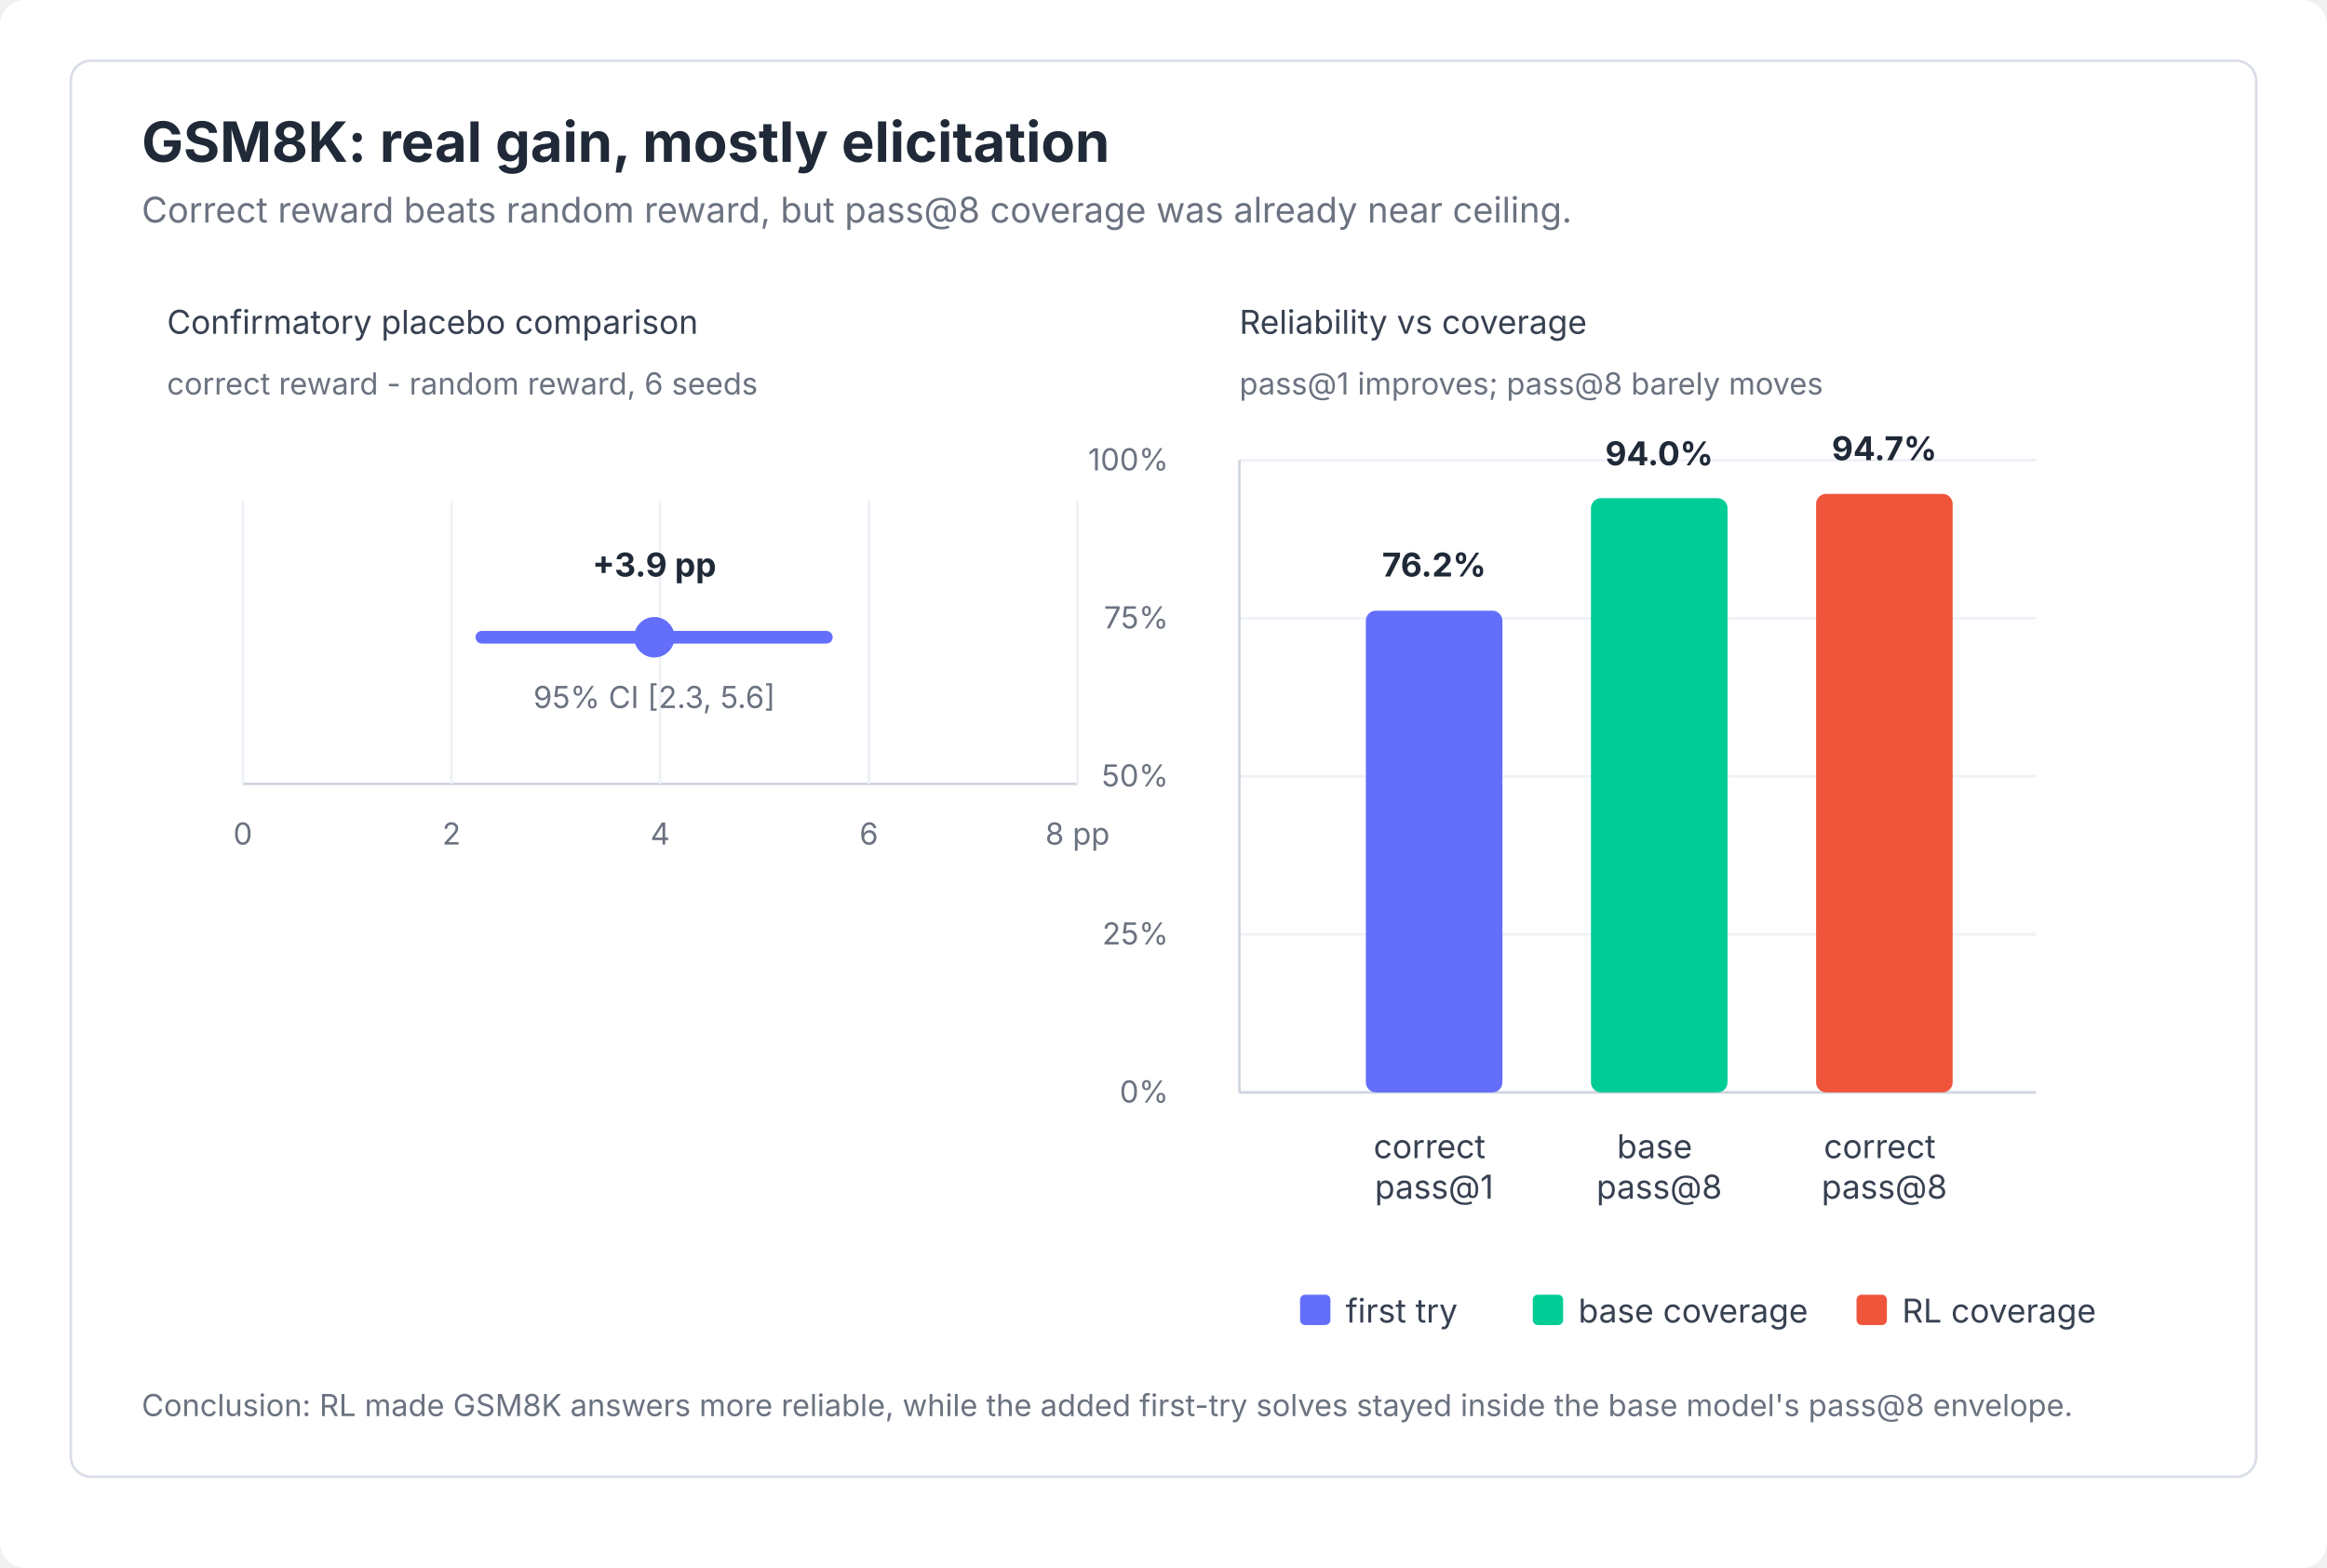
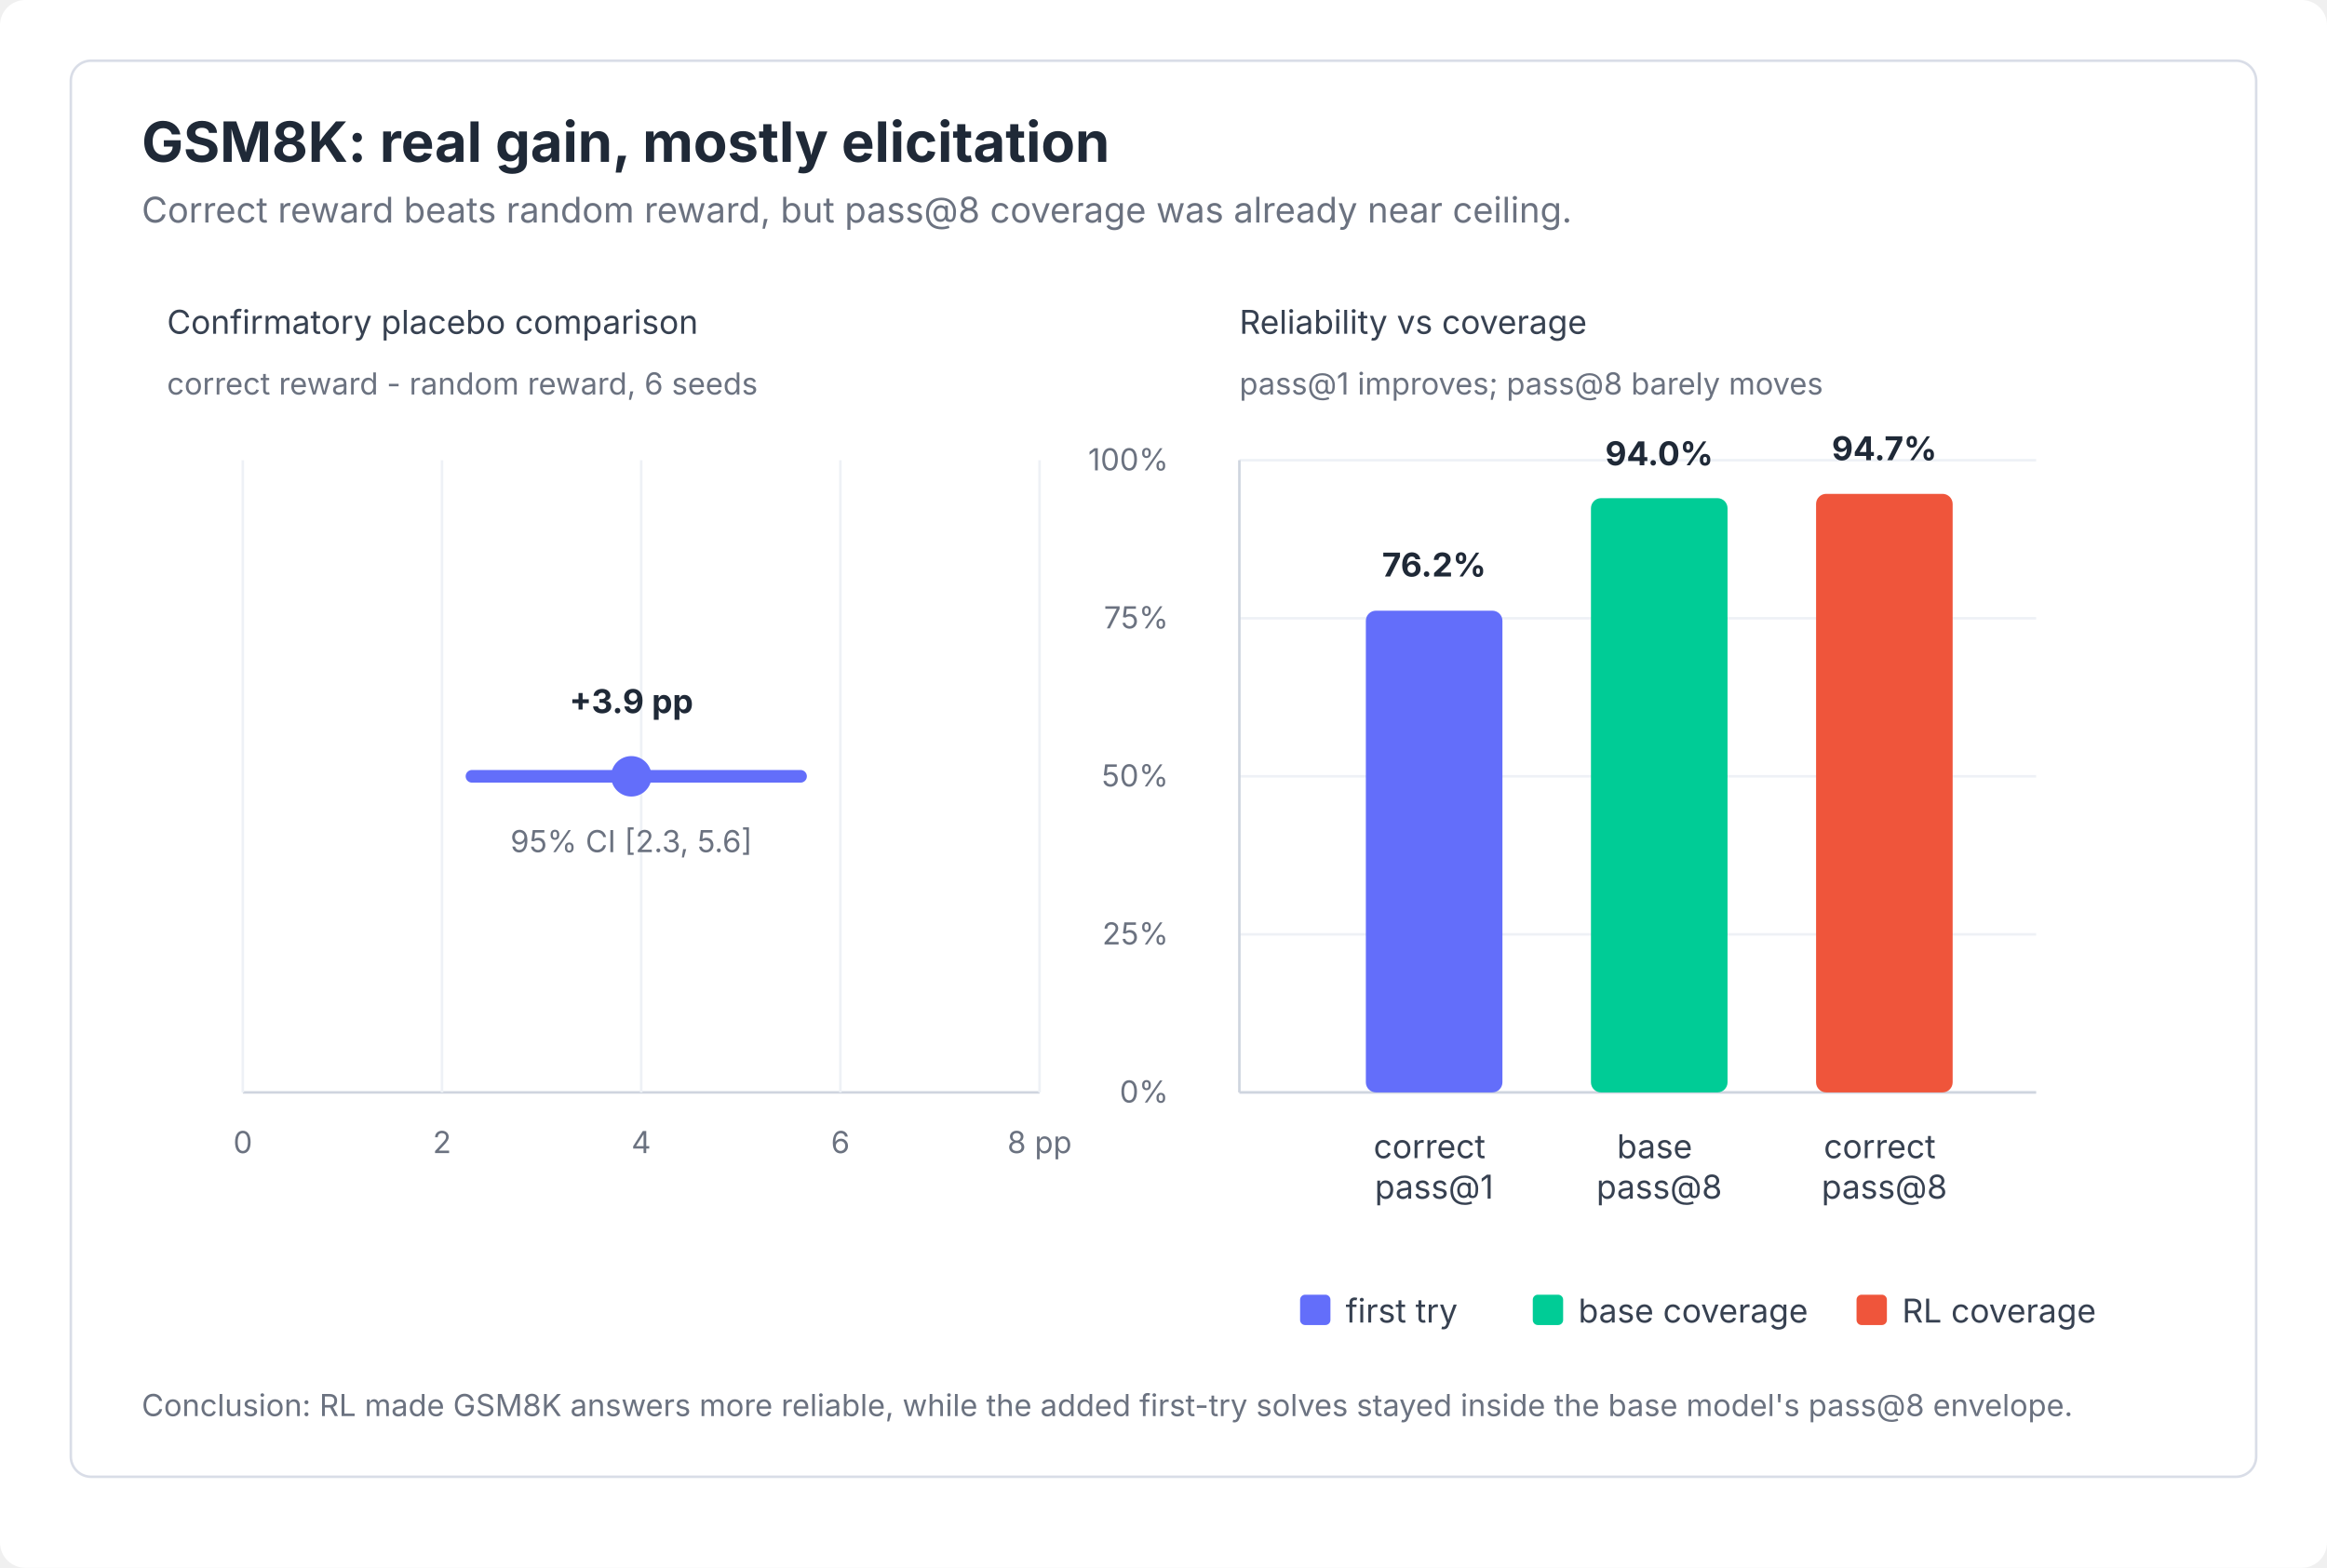
<svg xmlns="http://www.w3.org/2000/svg" width="920" height="620" viewBox="0 0 920 620" role="img" aria-labelledby="title desc">
  <style>
    .bg { fill: #ffffff; }
    .panel { fill: #ffffff; stroke: #d9dde7; stroke-width: 1; }
    .title { fill: #1f2937; font: 700 22px -apple-system, BlinkMacSystemFont, 'Segoe UI', sans-serif; }
    .subtitle { fill: #6b7280; font: 14px -apple-system, BlinkMacSystemFont, 'Segoe UI', sans-serif; }
    .axis { stroke: #cfd5df; stroke-width: 1; }
    .grid { stroke: #eef1f6; stroke-width: 1; }
    .tick { fill: #6b7280; font: 12px -apple-system, BlinkMacSystemFont, 'Segoe UI', sans-serif; }
    .label { fill: #374151; font: 13px -apple-system, BlinkMacSystemFont, 'Segoe UI', sans-serif; }
    .value { fill: #1f2937; font: 700 13px -apple-system, BlinkMacSystemFont, 'Segoe UI', sans-serif; }
    .small { fill: #6b7280; font: 12px -apple-system, BlinkMacSystemFont, 'Segoe UI', sans-serif; }
    .legend { fill: #374151; font: 13px -apple-system, BlinkMacSystemFont, 'Segoe UI', sans-serif; }
  </style>
  <rect class="bg" width="920" height="620" rx="10" />
  <rect class="panel" x="28" y="24" width="864" height="560" rx="8" />
  <text class="title" x="56" y="64">GSM8K: real gain, mostly elicitation</text>
  <text class="subtitle" x="56" y="88">Correct reward beats random reward, but pass@8 coverage was already near ceiling.</text>
  <g transform="translate(66 132)">
    <text class="label" x="0" y="0">Confirmatory placebo comparison</text>
    <text class="small" x="0" y="24">correct reward - random reward, 6 seeds</text>
-     <line class="axis" x1="30" y1="178" x2="360" y2="178" />
-     <line class="grid" x1="30" y1="66" x2="30" y2="178" />
-     <line class="grid" x1="112.5" y1="66" x2="112.5" y2="178" />
-     <line class="grid" x1="195" y1="66" x2="195" y2="178" />
-     <line class="grid" x1="277.5" y1="66" x2="277.5" y2="178" />
-     <line class="grid" x1="360" y1="66" x2="360" y2="178" />
-     <text class="tick" x="30" y="202" text-anchor="middle">0</text>
-     <text class="tick" x="112.5" y="202" text-anchor="middle">2</text>
-     <text class="tick" x="195" y="202" text-anchor="middle">4</text>
-     <text class="tick" x="277.5" y="202" text-anchor="middle">6</text>
-     <text class="tick" x="360" y="202" text-anchor="middle">8 pp</text>
-     <line x1="124.5" y1="120" x2="260.7" y2="120" stroke="#636efa" stroke-width="5" stroke-linecap="round" />
-     <circle cx="192.7" cy="120" r="8" fill="#636efa" />
-     <text class="value" x="192.7" y="96" text-anchor="middle">+3.9 pp</text>
-     <text class="small" x="192.7" y="148" text-anchor="middle">95% CI [2.3, 5.6]</text>
+     <line class="axis" x1="30" y1="300" x2="345" y2="300" />
+     <line class="grid" x1="30" y1="50" x2="30" y2="300" />
+     <line class="grid" x1="108.75" y1="50" x2="108.75" y2="300" />
+     <line class="grid" x1="187.5" y1="50" x2="187.5" y2="300" />
+     <line class="grid" x1="266.25" y1="50" x2="266.25" y2="300" />
+     <line class="grid" x1="345" y1="50" x2="345" y2="300" />
+     <text class="tick" x="30" y="324" text-anchor="middle">0</text>
+     <text class="tick" x="108.75" y="324" text-anchor="middle">2</text>
+     <text class="tick" x="187.5" y="324" text-anchor="middle">4</text>
+     <text class="tick" x="266.25" y="324" text-anchor="middle">6</text>
+     <text class="tick" x="345" y="324" text-anchor="middle">8 pp</text>
+     <line x1="120.6" y1="175" x2="250.5" y2="175" stroke="#636efa" stroke-width="5" stroke-linecap="round" />
+     <circle cx="183.6" cy="175" r="8" fill="#636efa" />
+     <text class="value" x="183.6" y="150" text-anchor="middle">+3.9 pp</text>
+     <text class="small" x="183.6" y="205" text-anchor="middle">95% CI [2.3, 5.6]</text>
  </g>
  <g transform="translate(490 132)">
    <text class="label" x="0" y="0">Reliability vs coverage</text>
    <text class="small" x="0" y="24">pass@1 improves; pass@8 barely moves</text>
    <line class="grid" x1="0" y1="300" x2="315" y2="300" />
    <line class="grid" x1="0" y1="237.5" x2="315" y2="237.5" />
    <line class="grid" x1="0" y1="175" x2="315" y2="175" />
    <line class="grid" x1="0" y1="112.5" x2="315" y2="112.5" />
    <line class="grid" x1="0" y1="50" x2="315" y2="50" />
    <line class="axis" x1="0" y1="50" x2="0" y2="300" />
    <line class="axis" x1="0" y1="300" x2="315" y2="300" />
    <text class="tick" x="-28" y="304" text-anchor="end">0%</text>
    <text class="tick" x="-28" y="241.5" text-anchor="end">25%</text>
    <text class="tick" x="-28" y="179" text-anchor="end">50%</text>
    <text class="tick" x="-28" y="116.5" text-anchor="end">75%</text>
    <text class="tick" x="-28" y="54" text-anchor="end">100%</text>
    <rect x="50" y="109.5" width="54" height="190.5" fill="#636efa" rx="4" />
    <rect x="139" y="65.0" width="54" height="235.0" fill="#00cc96" rx="4" />
    <rect x="228" y="63.3" width="54" height="236.7" fill="#ef553b" rx="4" />
    <text class="value" x="77" y="96" text-anchor="middle">76.2%</text>
    <text class="value" x="166" y="52" text-anchor="middle">94.0%</text>
    <text class="value" x="255" y="50" text-anchor="middle">94.7%</text>
    <text class="label" x="77" y="326" text-anchor="middle">
      <tspan x="77" dy="0">correct</tspan>
      <tspan x="77" dy="16">pass@1</tspan>
    </text>
    <text class="label" x="166" y="326" text-anchor="middle">
      <tspan x="166" dy="0">base</tspan>
      <tspan x="166" dy="16">pass@8</tspan>
    </text>
    <text class="label" x="255" y="326" text-anchor="middle">
      <tspan x="255" dy="0">correct</tspan>
      <tspan x="255" dy="16">pass@8</tspan>
    </text>
  </g>
  <g transform="translate(514 522)">
    <rect x="0" y="-10" width="12" height="12" fill="#636efa" rx="2" />
    <text class="legend" x="18" y="1">first try</text>
    <rect x="92" y="-10" width="12" height="12" fill="#00cc96" rx="2" />
    <text class="legend" x="110" y="1">base coverage</text>
    <rect x="220" y="-10" width="12" height="12" fill="#ef553b" rx="2" />
    <text class="legend" x="238" y="1">RL coverage</text>
  </g>
  <text class="small" x="56" y="560">Conclusion: RL made GSM8K answers more reliable, while the added first-try solves stayed inside the base model's pass@8 envelope.</text>
</svg>
